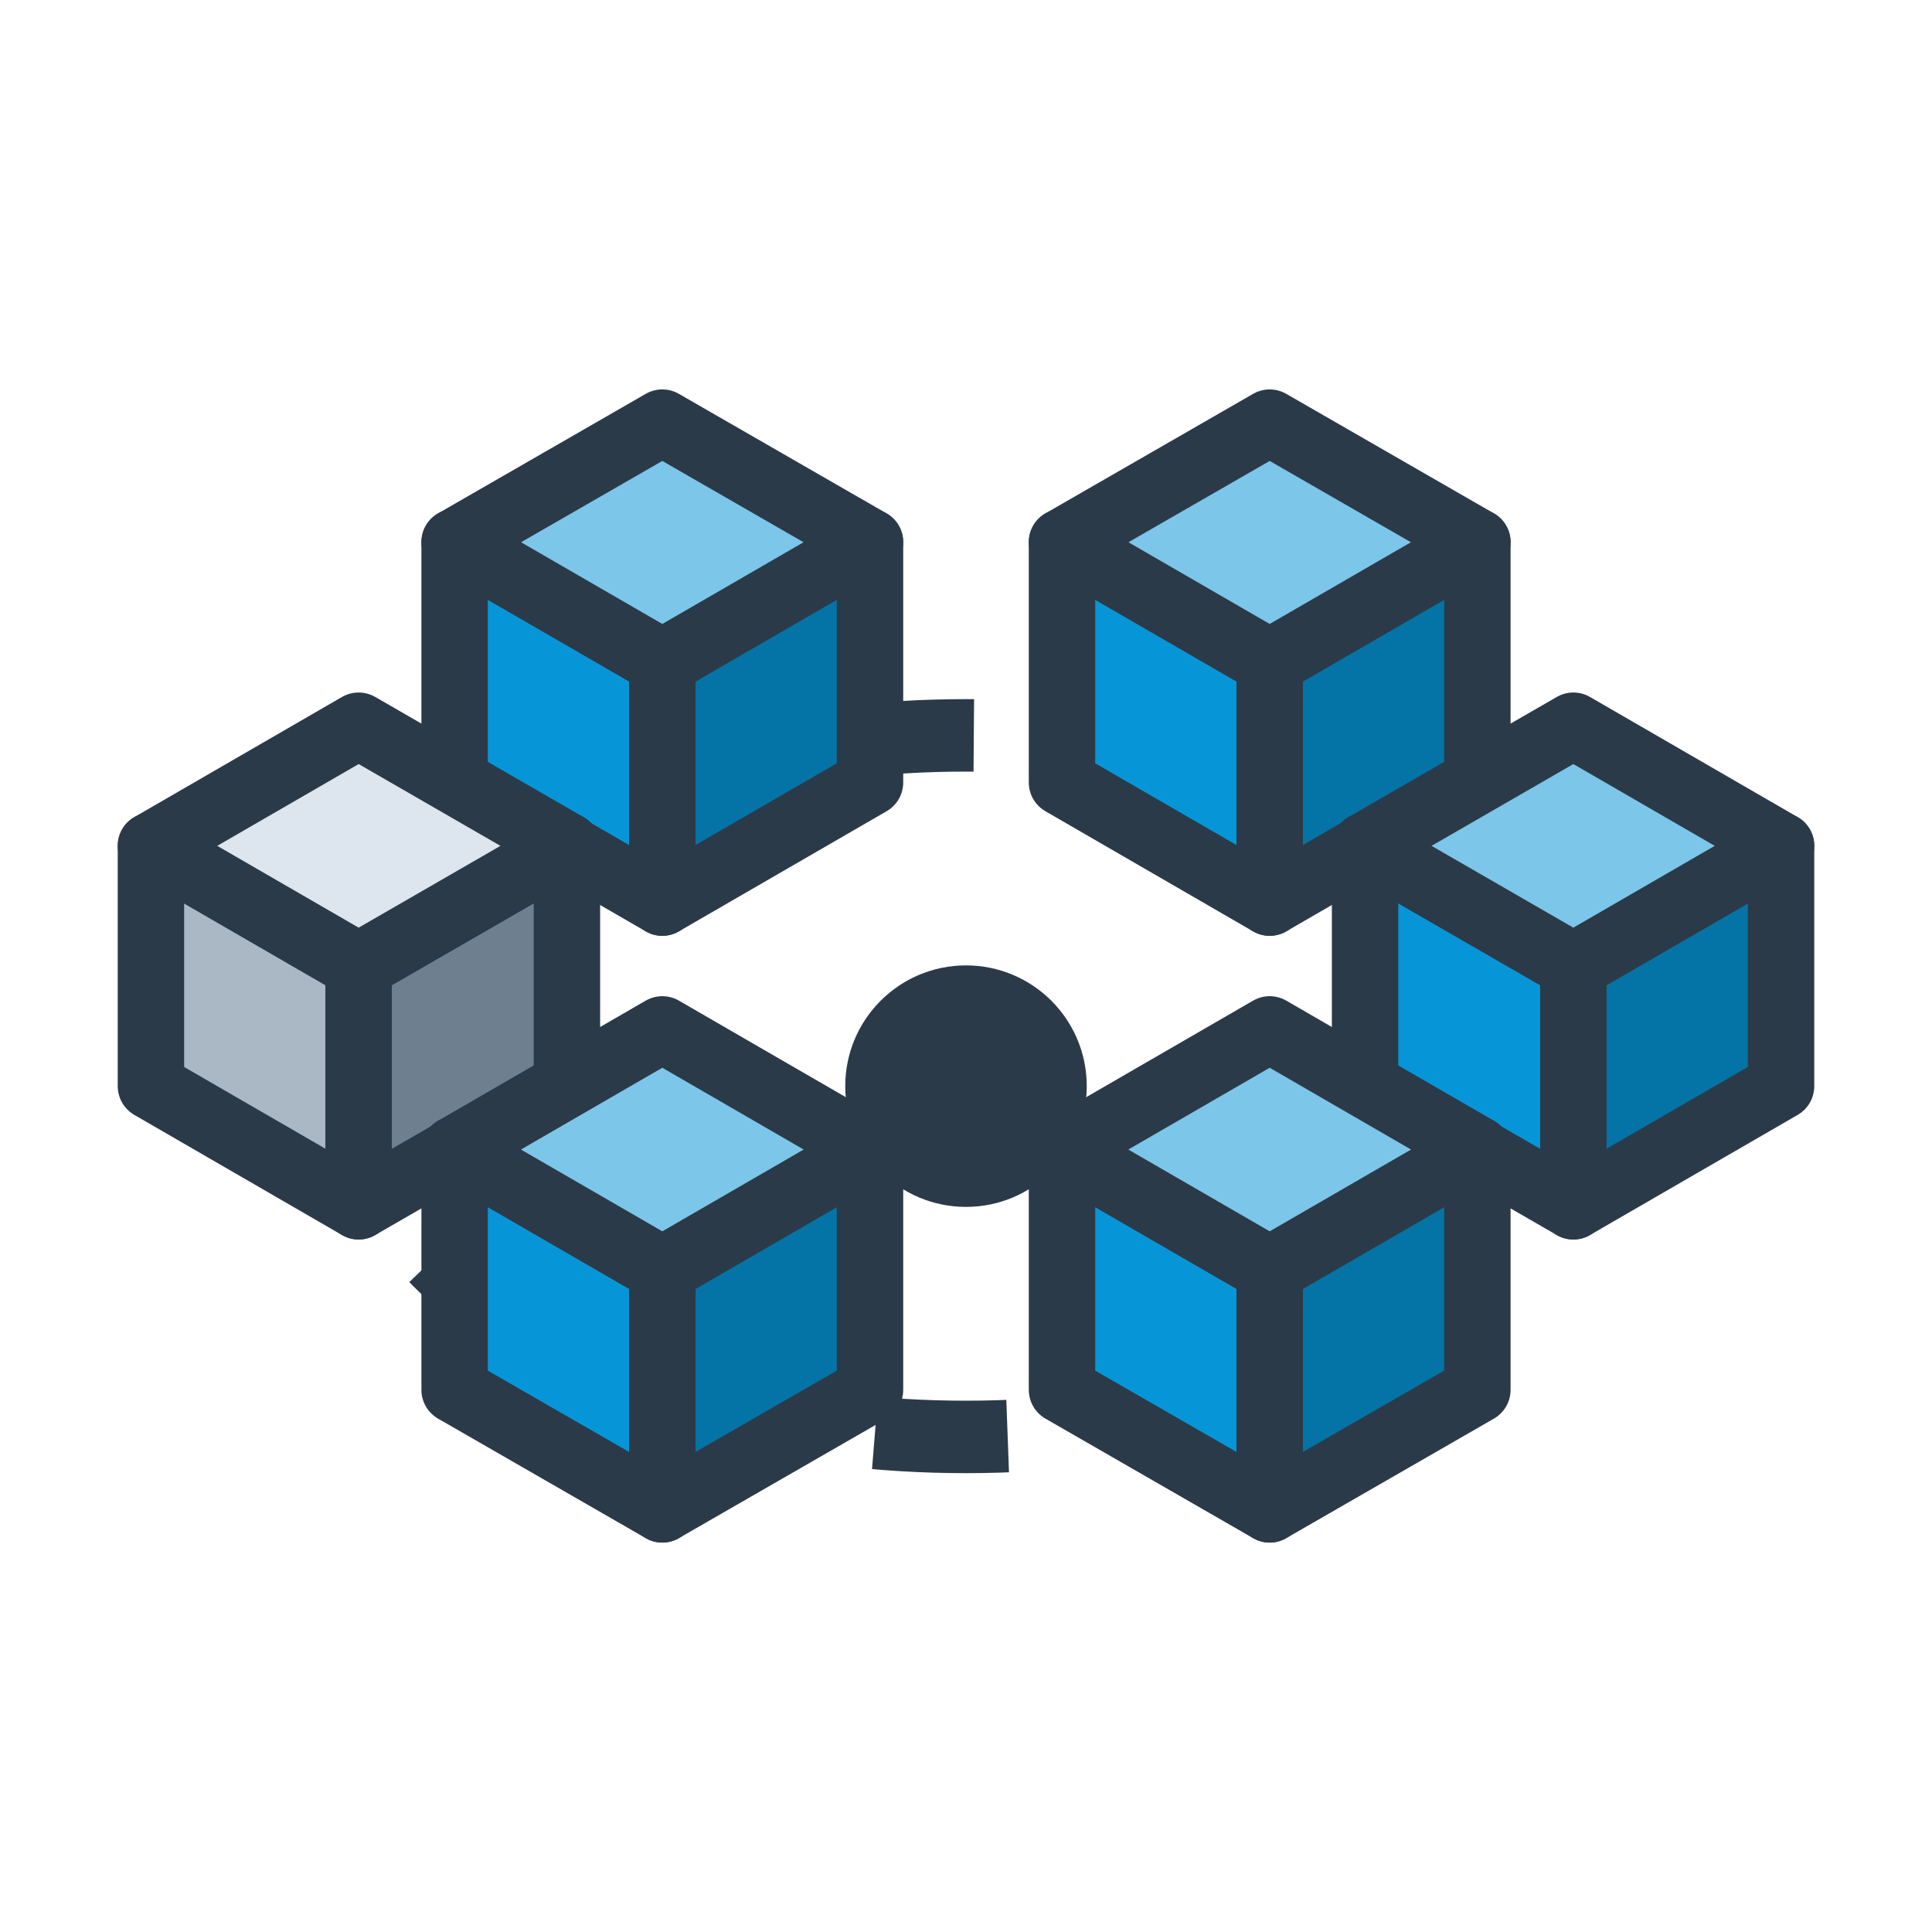
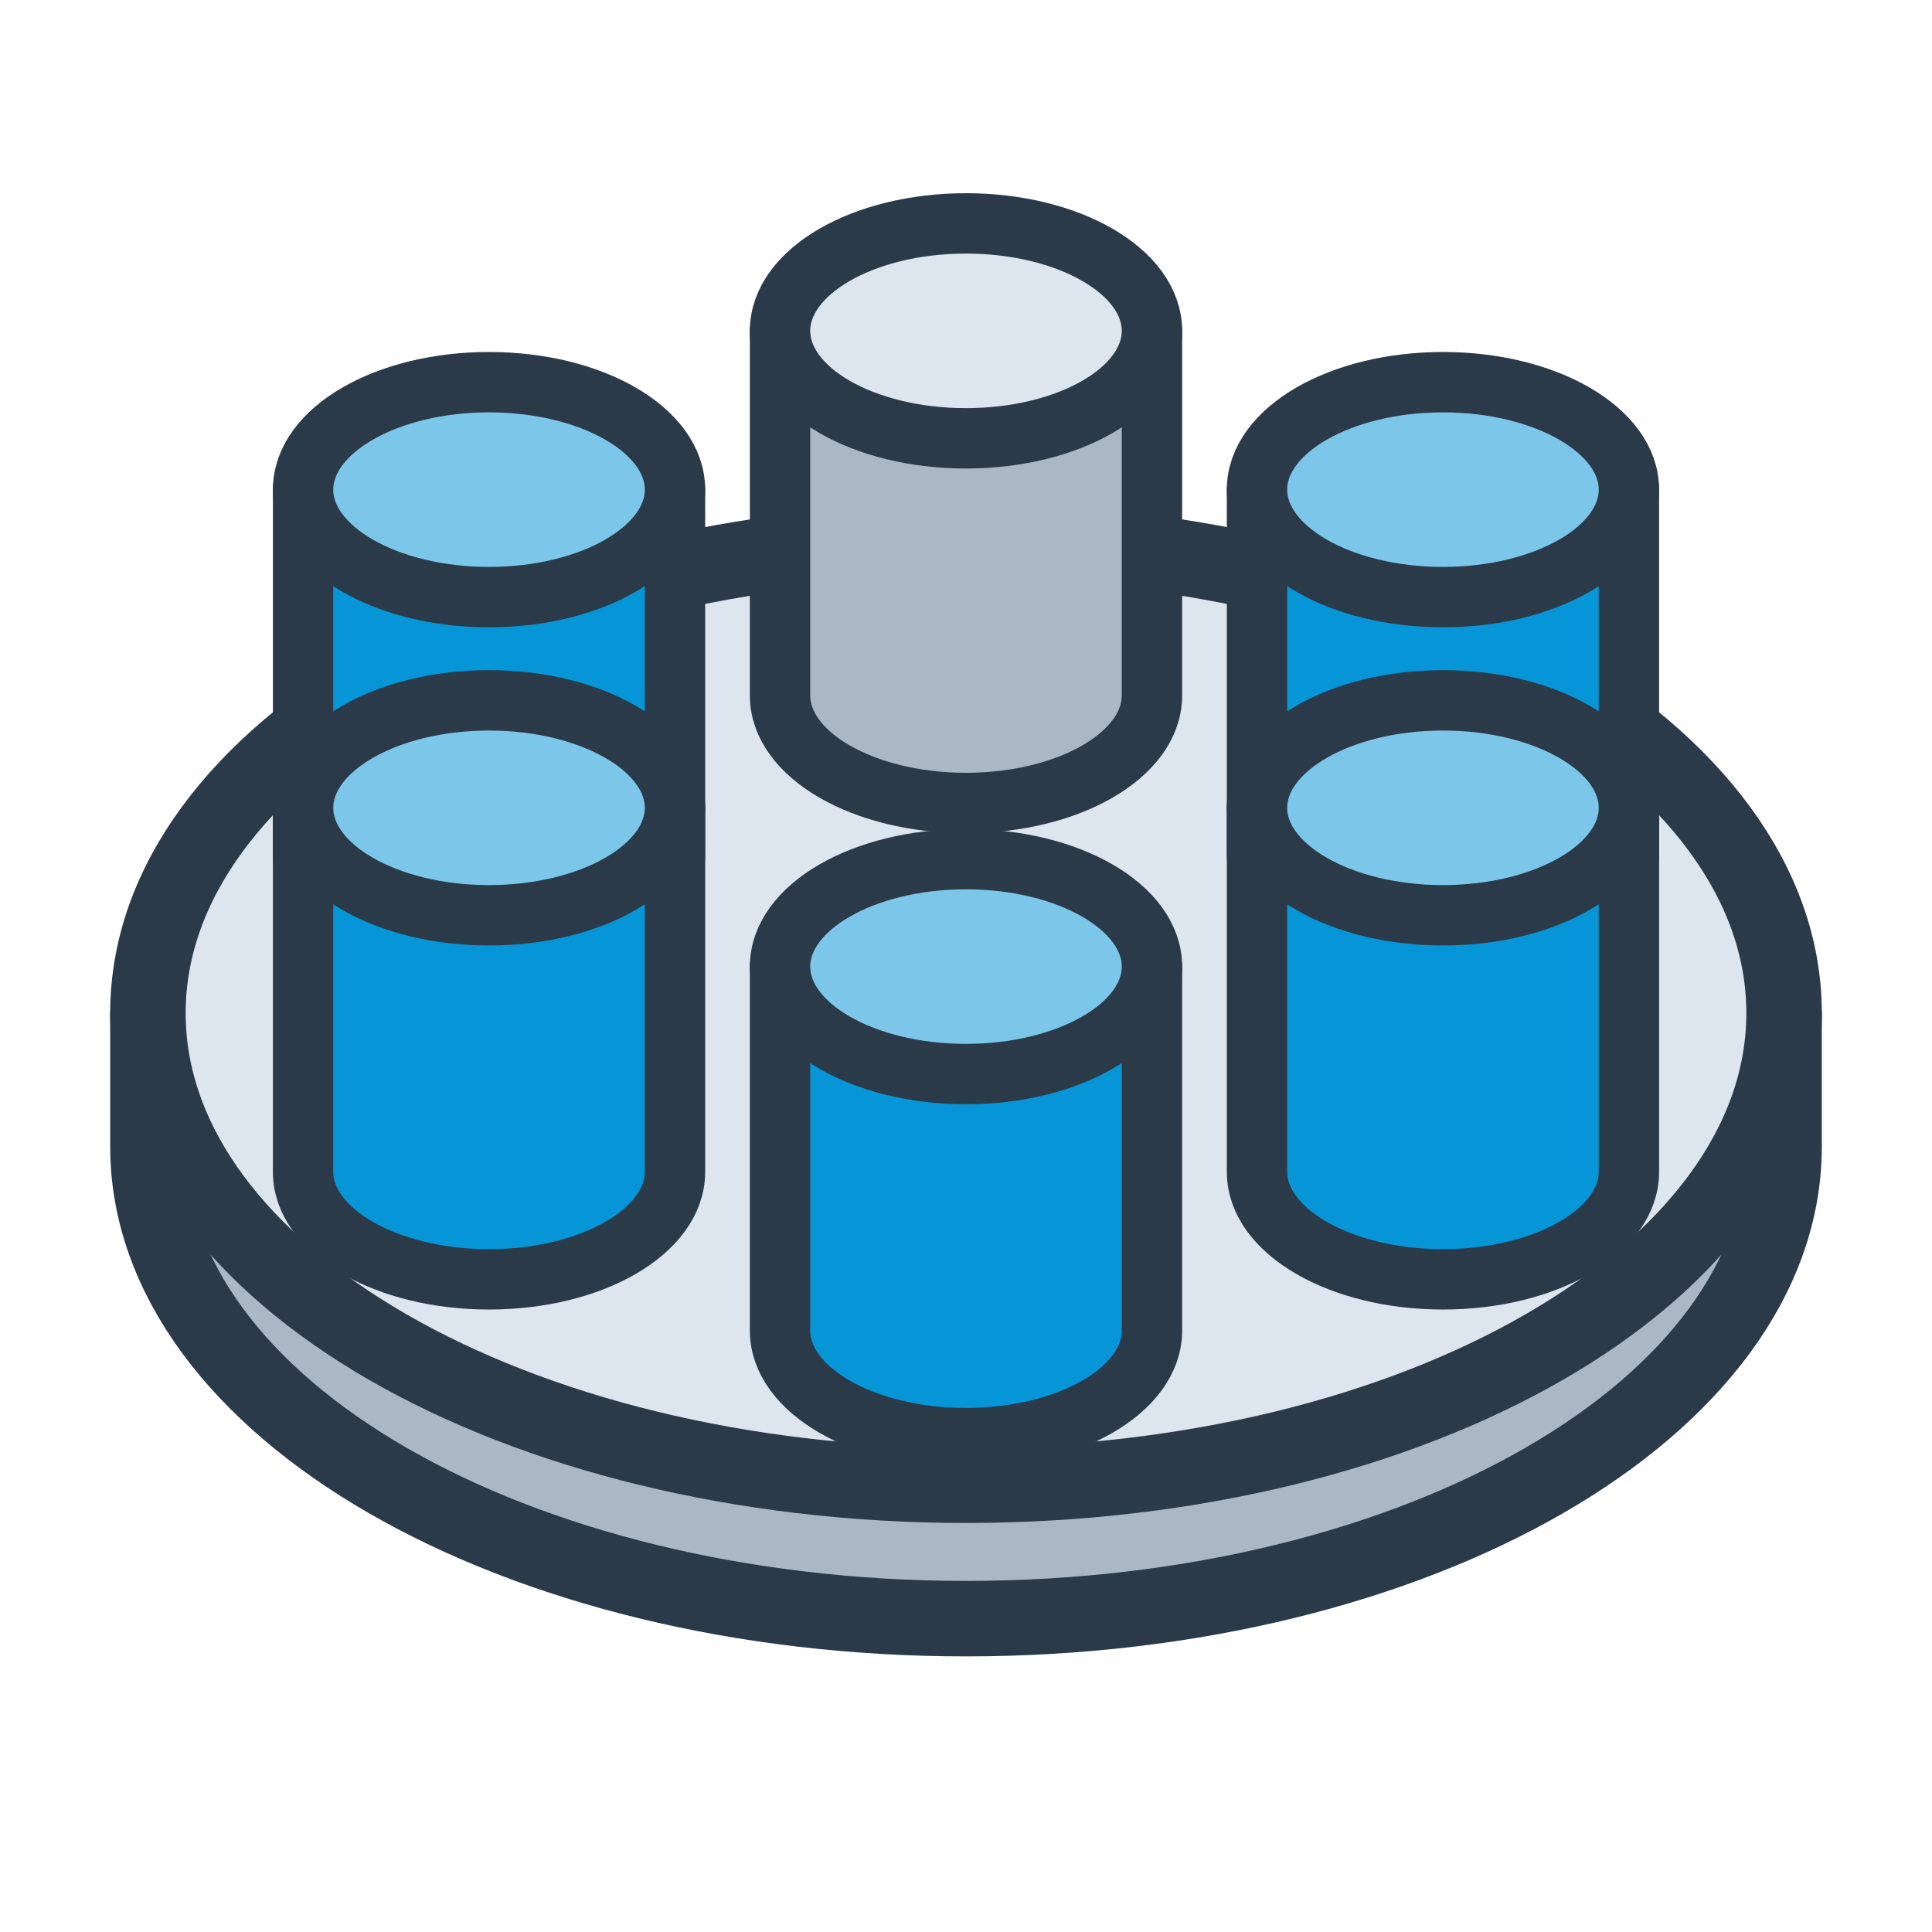
<svg xmlns="http://www.w3.org/2000/svg" viewBox="0 0 32 32" width="32" height="32" color="#2B3A48">
-   <ellipse cx="16" cy="17.99" rx="10.06" ry="5.81" fill="none" stroke="currentColor" stroke-width="1.2" stroke-dasharray="2.2 1.8" />
-   <circle cx="16" cy="17.99" r="2" fill="currentColor" />
-   <polygon points="7.53,8.98 10.97,10.97 10.97,14.95 7.53,12.96" fill="#0696D7" stroke="#2B3A48" stroke-width="1.1" stroke-linejoin="round" />
-   <polygon points="14.41,8.98 10.97,10.97 10.97,14.95 14.41,12.96" fill="#0473A6" stroke="#2B3A48" stroke-width="1.1" stroke-linejoin="round" />
-   <polygon points="10.97,7 14.41,8.98 10.97,10.97 7.53,8.98" fill="#7CC6EA" stroke="#2B3A48" stroke-width="1.1" stroke-linejoin="round" />
-   <polygon points="17.59,8.98 21.03,10.97 21.03,14.95 17.59,12.96" fill="#0696D7" stroke="#2B3A48" stroke-width="1.1" stroke-linejoin="round" />
-   <polygon points="24.47,8.98 21.03,10.97 21.03,14.95 24.47,12.96" fill="#0473A6" stroke="#2B3A48" stroke-width="1.1" stroke-linejoin="round" />
-   <polygon points="21.03,7 24.47,8.98 21.03,10.97 17.59,8.98" fill="#7CC6EA" stroke="#2B3A48" stroke-width="1.1" stroke-linejoin="round" />
-   <polygon points="22.61,14.01 26.06,16 26.06,19.98 22.61,17.99" fill="#0696D7" stroke="#2B3A48" stroke-width="1.1" stroke-linejoin="round" />
-   <polygon points="29.5,14.01 26.06,16 26.06,19.98 29.5,17.99" fill="#0473A6" stroke="#2B3A48" stroke-width="1.1" stroke-linejoin="round" />
-   <polygon points="26.06,12.02 29.5,14.01 26.06,16 22.61,14.01" fill="#7CC6EA" stroke="#2B3A48" stroke-width="1.1" stroke-linejoin="round" />
-   <polygon points="2.5,14.01 5.94,16 5.94,19.98 2.5,17.99" fill="#AAB7C4" stroke="#2B3A48" stroke-width="1.1" stroke-linejoin="round" />
-   <polygon points="9.39,14.01 5.94,16 5.94,19.98 9.39,17.99" fill="#6E7F90" stroke="#2B3A48" stroke-width="1.1" stroke-linejoin="round" />
-   <polygon points="5.94,12.02 9.39,14.01 5.94,16 2.5,14.01" fill="#DDE6EE" stroke="#2B3A48" stroke-width="1.1" stroke-linejoin="round" />
-   <polygon points="17.59,19.04 21.03,21.03 21.03,25 17.59,23.02" fill="#0696D7" stroke="#2B3A48" stroke-width="1.1" stroke-linejoin="round" />
-   <polygon points="24.47,19.04 21.03,21.03 21.03,25 24.47,23.02" fill="#0473A6" stroke="#2B3A48" stroke-width="1.1" stroke-linejoin="round" />
-   <polygon points="21.03,17.05 24.47,19.04 21.03,21.03 17.59,19.04" fill="#7CC6EA" stroke="#2B3A48" stroke-width="1.1" stroke-linejoin="round" />
-   <polygon points="7.53,19.04 10.97,21.03 10.97,25 7.53,23.02" fill="#0696D7" stroke="#2B3A48" stroke-width="1.1" stroke-linejoin="round" />
-   <polygon points="14.41,19.04 10.97,21.03 10.97,25 14.41,23.02" fill="#0473A6" stroke="#2B3A48" stroke-width="1.1" stroke-linejoin="round" />
-   <polygon points="10.97,17.05 14.41,19.04 10.97,21.03 7.53,19.04" fill="#7CC6EA" stroke="#2B3A48" stroke-width="1.1" stroke-linejoin="round" />
+   <path d="M2.45,16.78 L2.45,18.99 A13.55,7.82 0 0 0 29.55,18.99 L29.55,16.78 Z" fill="#AAB7C4" stroke="#2B3A48" stroke-width="1.25" stroke-linecap="round" stroke-linejoin="round" />
+   <ellipse cx="16" cy="16.78" rx="13.55" ry="7.82" fill="#DDE6EE" stroke="#2B3A48" stroke-width="1.25" />
+   <path d="M12.92,5.48 L12.92,11.52 A3.08,1.78 0 0 0 19.08,11.52 L19.08,5.48 Z" fill="#AAB7C4" stroke="#2B3A48" stroke-width="1" stroke-linecap="round" stroke-linejoin="round" />
+   <ellipse cx="16" cy="5.48" rx="3.08" ry="1.78" fill="#DDE6EE" stroke="#2B3A48" stroke-width="1" />
+   <path d="M20.82,8.11 L20.82,14.15 A3.08,1.78 0 0 0 26.98,14.15 L26.98,8.11 Z" fill="#0696D7" stroke="#2B3A48" stroke-width="1" stroke-linecap="round" stroke-linejoin="round" />
+   <ellipse cx="23.9" cy="8.11" rx="3.08" ry="1.78" fill="#7CC6EA" stroke="#2B3A48" stroke-width="1" />
+   <path d="M5.02,8.11 L5.02,14.15 A3.08,1.78 0 0 0 11.18,14.15 L11.18,8.11 Z" fill="#0696D7" stroke="#2B3A48" stroke-width="1" stroke-linecap="round" stroke-linejoin="round" />
+   <ellipse cx="8.1" cy="8.11" rx="3.08" ry="1.78" fill="#7CC6EA" stroke="#2B3A48" stroke-width="1" />
+   <path d="M5.02,13.38 L5.02,19.41 A3.08,1.78 0 0 0 11.18,19.41 L11.18,13.38 Z" fill="#0696D7" stroke="#2B3A48" stroke-width="1" stroke-linecap="round" stroke-linejoin="round" />
+   <ellipse cx="8.1" cy="13.38" rx="3.08" ry="1.78" fill="#7CC6EA" stroke="#2B3A48" stroke-width="1" />
+   <path d="M20.82,13.38 L20.82,19.41 A3.08,1.78 0 0 0 26.98,19.41 L26.98,13.38 Z" fill="#0696D7" stroke="#2B3A48" stroke-width="1" stroke-linecap="round" stroke-linejoin="round" />
+   <ellipse cx="23.9" cy="13.38" rx="3.08" ry="1.78" fill="#7CC6EA" stroke="#2B3A48" stroke-width="1" />
+   <path d="M12.92,16.01 L12.92,22.04 A3.08,1.78 0 0 0 19.08,22.04 L19.08,16.01 Z" fill="#0696D7" stroke="#2B3A48" stroke-width="1" stroke-linecap="round" stroke-linejoin="round" />
+   <ellipse cx="16" cy="16.01" rx="3.08" ry="1.78" fill="#7CC6EA" stroke="#2B3A48" stroke-width="1" />
</svg>
